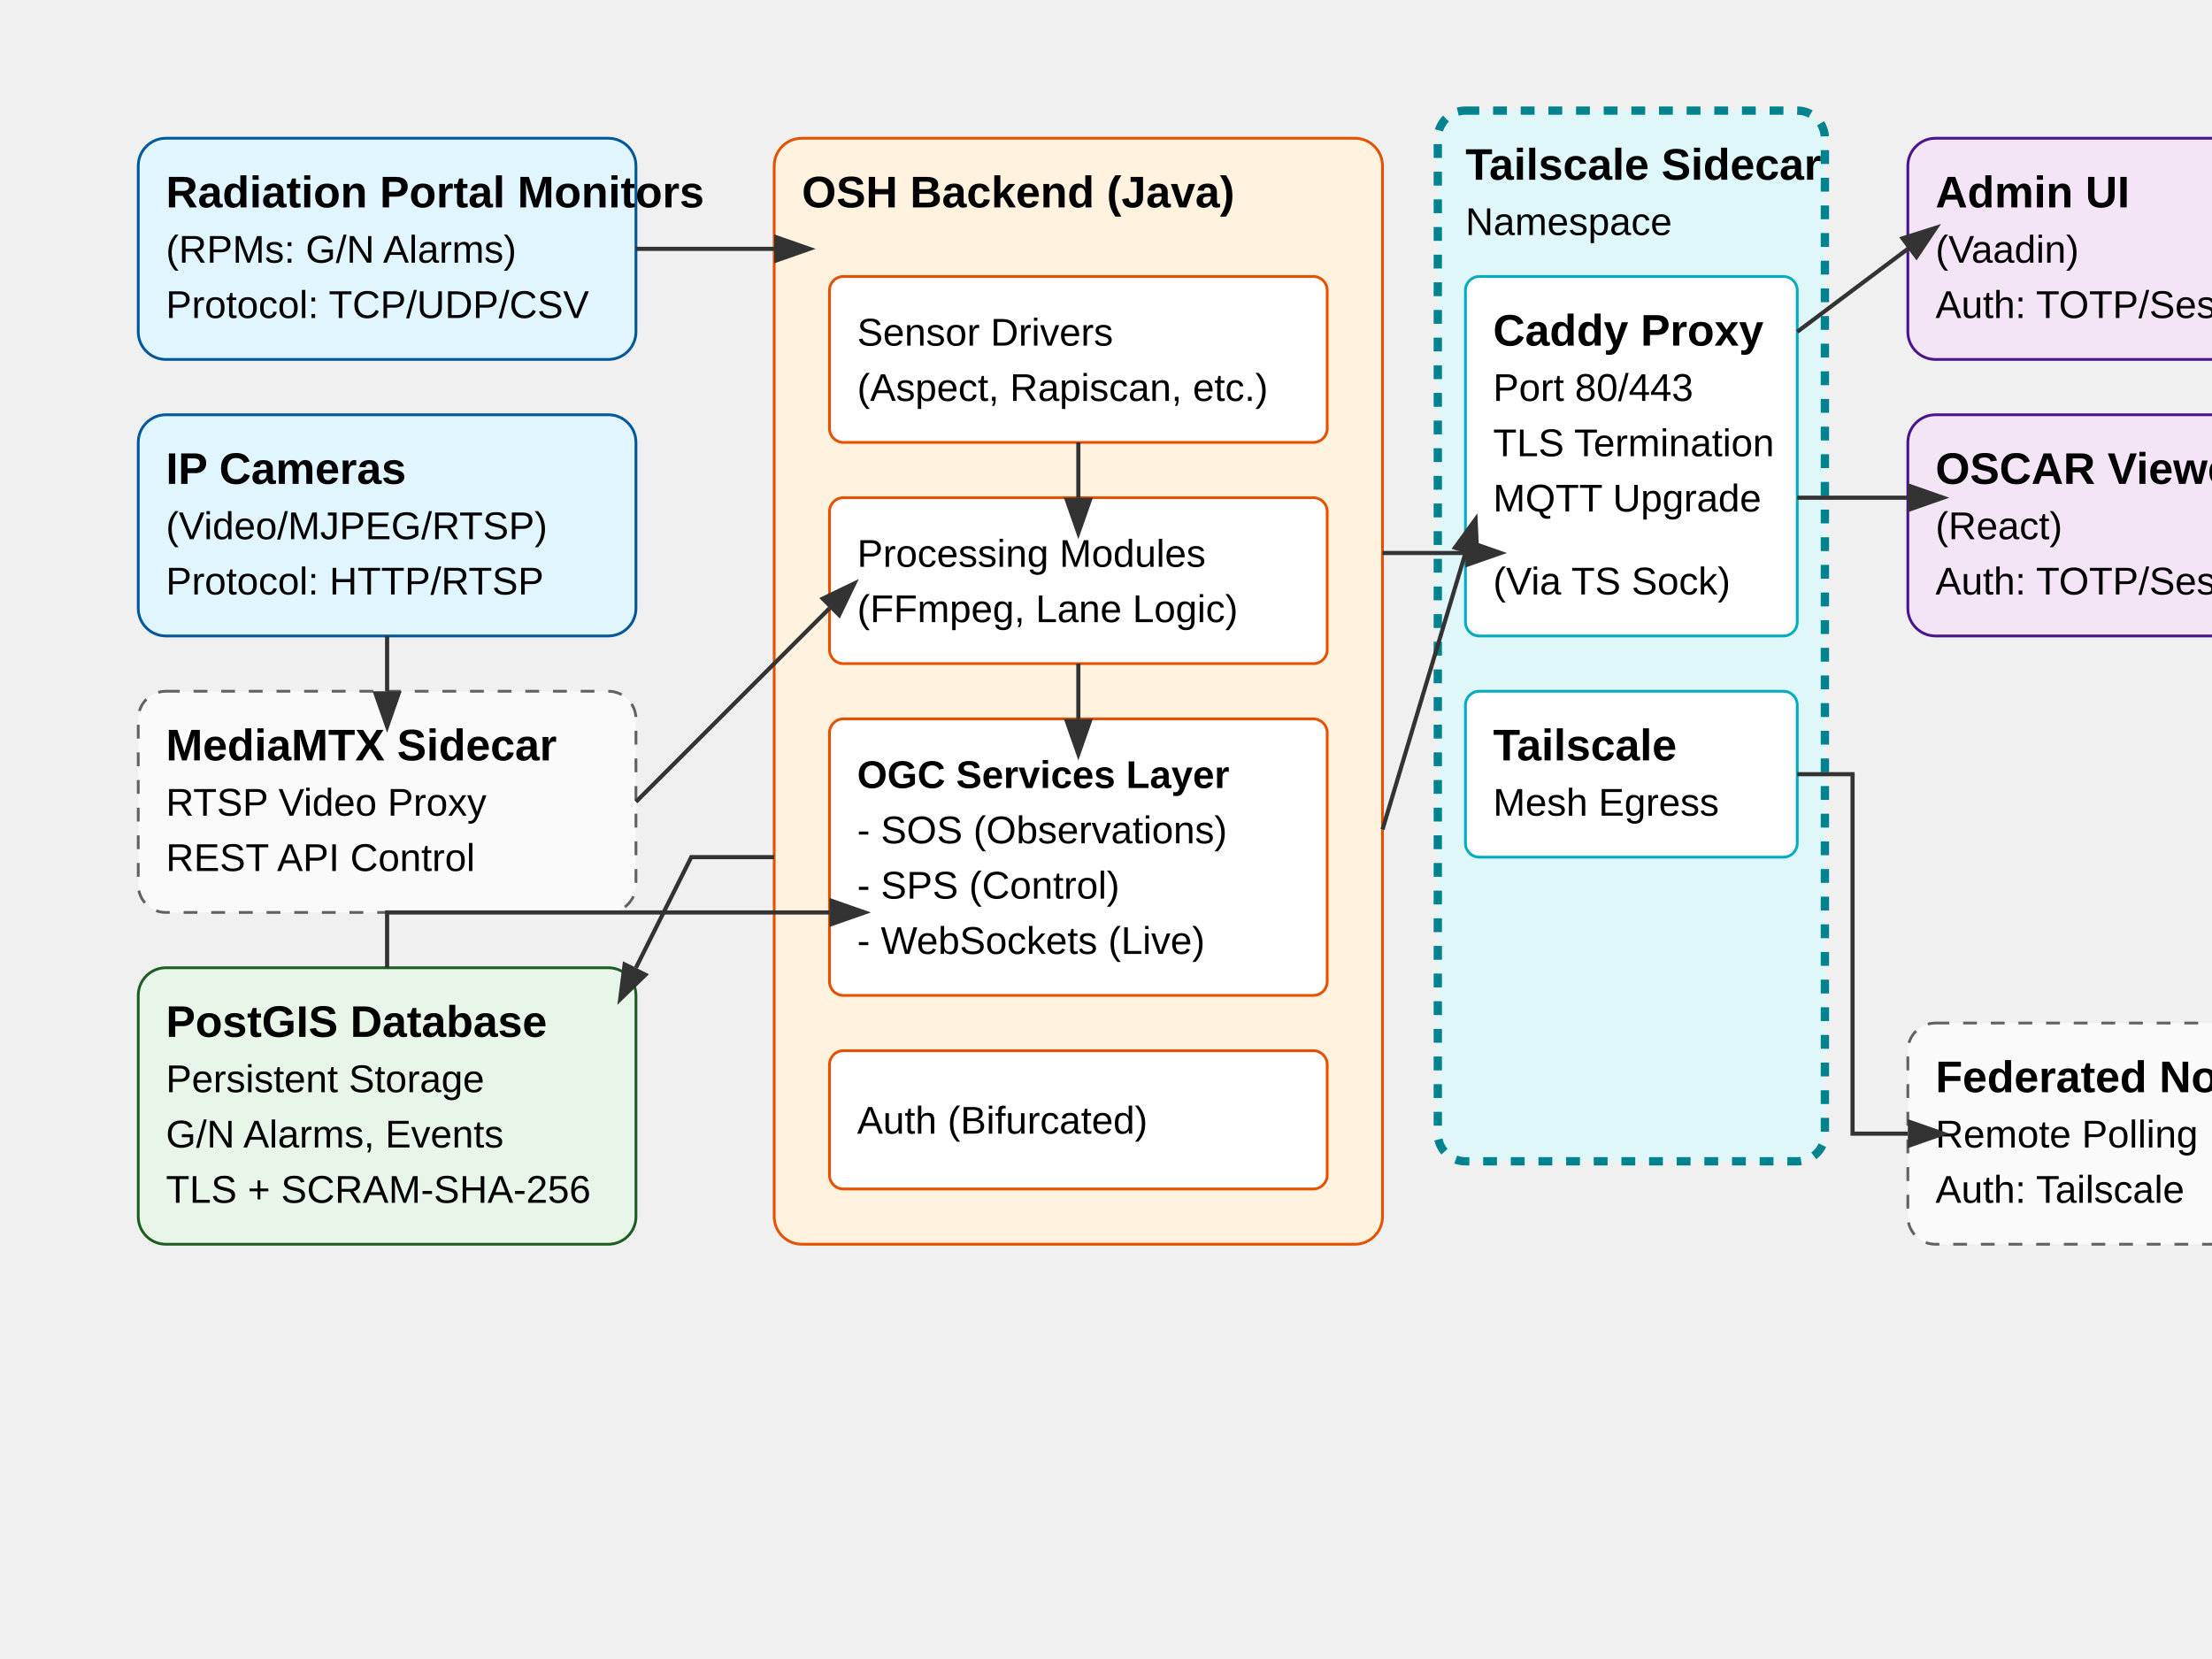
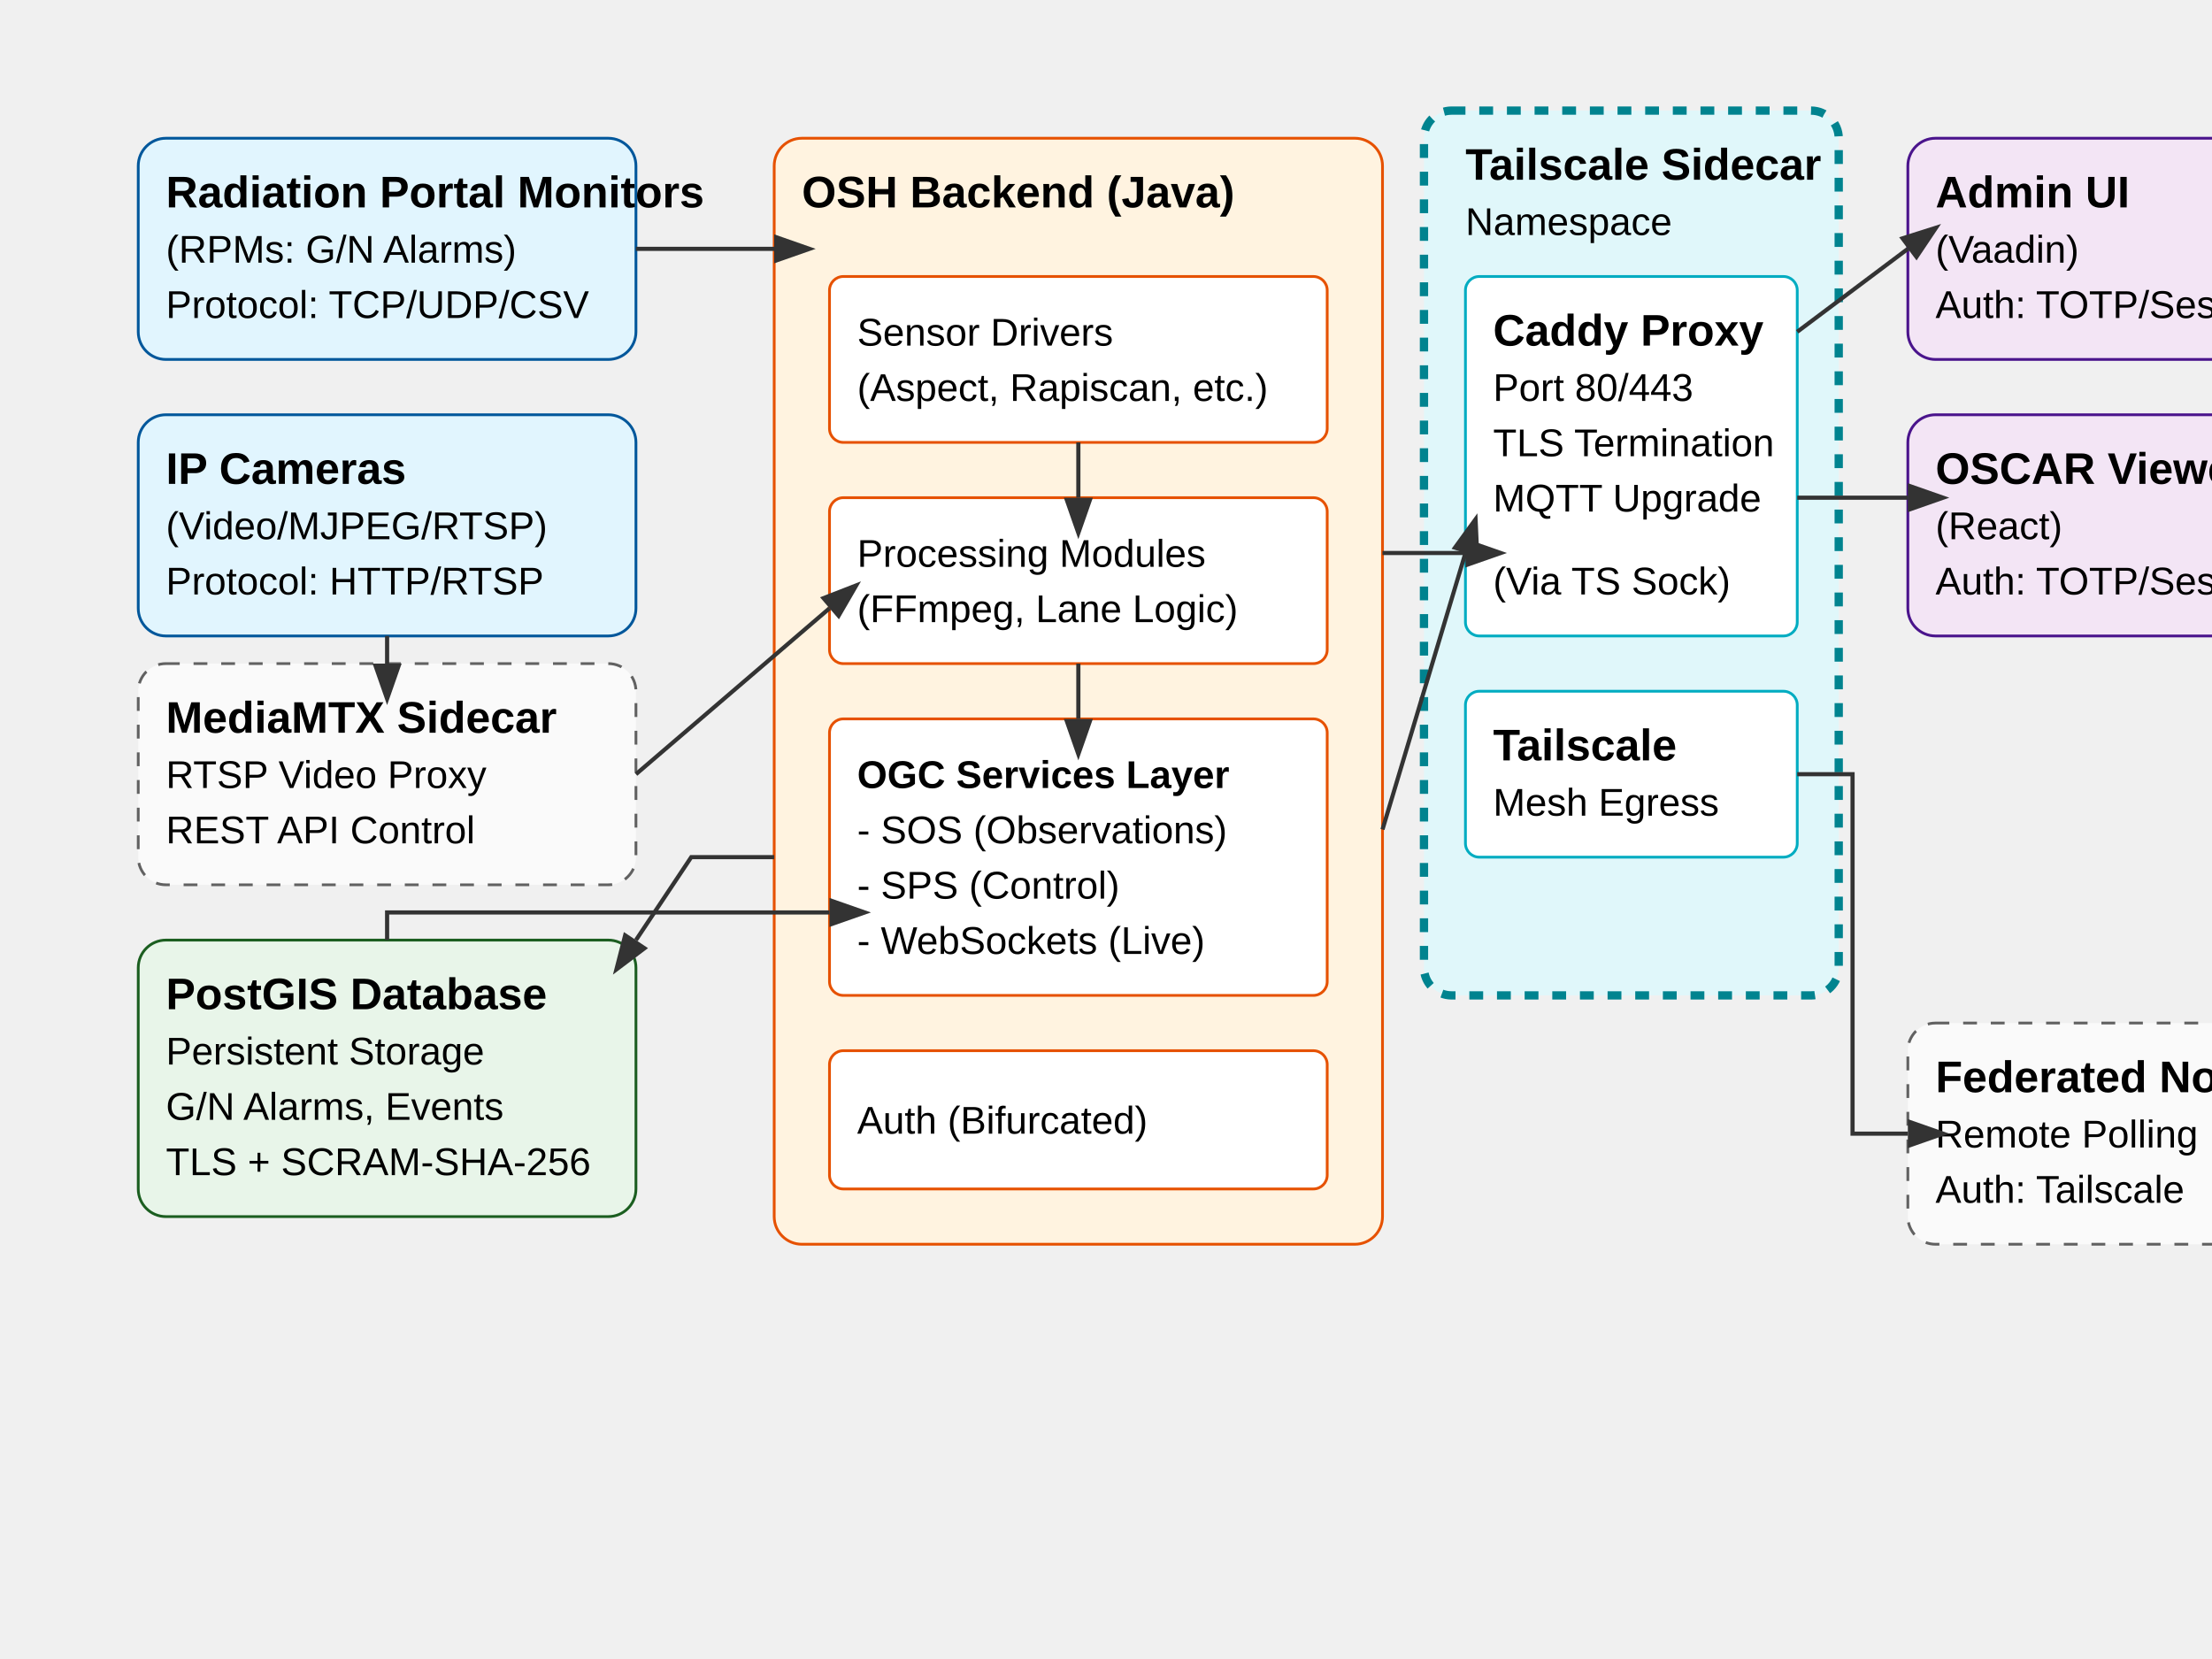
<svg xmlns="http://www.w3.org/2000/svg" width="800" height="600">
  <style>
    .box { fill: #f9f9f9; stroke: #333; stroke-width: 2; }
    .sensor { fill: #e1f5fe; stroke: #01579b; }
    .core { fill: #fff3e0; stroke: #e65100; }
    .db { fill: #e8f5e9; stroke: #1b5e20; }
    .ui { fill: #f3e5f5; stroke: #4a148c; }
    .ext { fill: #fafafa; stroke: #616161; stroke-dasharray: 5,5; }
    text { font-family: Arial, sans-serif; font-size: 14px; }
    .title { font-weight: bold; font-size: 16px; }
    .arrow { stroke: #333; stroke-width: 1.5; fill: none; marker-end: url(#arrowhead); }
  </style>
  <defs>
    <marker id="arrowhead" markerWidth="10" markerHeight="7" refX="0" refY="3.5" orient="auto">
      <polygon points="0 0, 10 3.5, 0 7" fill="#333" />
    </marker>
  </defs>
  <rect x="50" y="50" width="180" height="80" rx="10" class="sensor" />
  <text x="60" y="75" class="title">Radiation Portal Monitors</text>
  <text x="60" y="95">(RPMs: G/N Alarms)</text>
  <text x="60" y="115">Protocol: TCP/UDP/CSV</text>
  <rect x="50" y="150" width="180" height="80" rx="10" class="sensor" />
  <text x="60" y="175" class="title">IP Cameras</text>
  <text x="60" y="195">(Video/MJPEG/RTSP)</text>
  <text x="60" y="215">Protocol: HTTP/RTSP</text>
-   <rect x="50" y="250" width="180" height="80" rx="10" class="ext" />
-   <text x="60" y="275" class="title">MediaMTX Sidecar</text>
-   <text x="60" y="295">RTSP Video Proxy</text>
-   <text x="60" y="315">REST API Control</text>
+   <rect x="50" y="240" width="180" height="80" rx="10" class="ext" />
+   <text x="60" y="265" class="title">MediaMTX Sidecar</text>
+   <text x="60" y="285">RTSP Video Proxy</text>
+   <text x="60" y="305">REST API Control</text>
  <rect x="280" y="50" width="220" height="400" rx="10" class="core" />
  <text x="290" y="75" class="title">OSH Backend (Java)</text>
  <rect x="300" y="100" width="180" height="60" rx="5" fill="#fff" stroke="#e65100" />
  <text x="310" y="125">Sensor Drivers</text>
  <text x="310" y="145">(Aspect, Rapiscan, etc.)</text>
  <rect x="300" y="180" width="180" height="60" rx="5" fill="#fff" stroke="#e65100" />
  <text x="310" y="205">Processing Modules</text>
  <text x="310" y="225">(FFmpeg, Lane Logic)</text>
  <rect x="300" y="260" width="180" height="100" rx="5" fill="#fff" stroke="#e65100" />
  <text x="310" y="285" style="font-weight:bold">OGC Services Layer</text>
  <text x="310" y="305">- SOS (Observations)</text>
  <text x="310" y="325">- SPS (Control)</text>
  <text x="310" y="345">- WebSockets (Live)</text>
  <rect x="300" y="380" width="180" height="50" rx="5" fill="#fff" stroke="#e65100" />
  <text x="310" y="410">Auth (Bifurcated)</text>
-   <rect x="50" y="350" width="180" height="100" rx="10" class="db" />
-   <text x="60" y="375" class="title">PostGIS Database</text>
-   <text x="60" y="395">Persistent Storage</text>
-   <text x="60" y="415">G/N Alarms, Events</text>
-   <text x="60" y="435">TLS + SCRAM-SHA-256</text>
-   <rect x="520" y="40" width="140" height="380" rx="10" class="ext" style="fill:#e0f7fa; stroke:#00838f; stroke-width:3" />
+   <rect x="50" y="340" width="180" height="100" rx="10" class="db" />
+   <text x="60" y="365" class="title">PostGIS Database</text>
+   <text x="60" y="385">Persistent Storage</text>
+   <text x="60" y="405">G/N Alarms, Events</text>
+   <text x="60" y="425">TLS + SCRAM-SHA-256</text>
+   <rect x="515" y="40" width="150" height="320" rx="10" class="ext" style="fill:#e0f7fa; stroke:#00838f; stroke-width:3" />
  <text x="530" y="65" class="title">Tailscale Sidecar</text>
  <text x="530" y="85">Namespace</text>
  <rect x="530" y="100" width="120" height="130" rx="5" class="ui" style="stroke:#00acc1; fill:#ffffff" />
  <text x="540" y="125" class="title">Caddy Proxy</text>
  <text x="540" y="145">Port 80/443</text>
  <text x="540" y="165">TLS Termination</text>
  <text x="540" y="185">MQTT Upgrade</text>
  <text x="540" y="215">(Via TS Sock)</text>
  <rect x="530" y="250" width="120" height="60" rx="5" class="ui" style="stroke:#00acc1; fill:#ffffff" />
  <text x="540" y="275" class="title">Tailscale</text>
  <text x="540" y="295">Mesh Egress</text>
  <rect x="690" y="50" width="160" height="80" rx="10" class="ui" />
  <text x="700" y="75" class="title">Admin UI</text>
  <text x="700" y="95">(Vaadin)</text>
  <text x="700" y="115">Auth: TOTP/Session</text>
  <rect x="690" y="150" width="160" height="80" rx="10" class="ui" />
  <text x="700" y="175" class="title">OSCAR Viewer</text>
  <text x="700" y="195">(React)</text>
  <text x="700" y="215">Auth: TOTP/Session</text>
  <rect x="690" y="370" width="160" height="80" rx="10" class="ext" />
  <text x="700" y="395" class="title">Federated Nodes</text>
  <text x="700" y="415">Remote Polling</text>
  <text x="700" y="435">Auth: Tailscale</text>
  <path d="M 230 90 L 280 90" class="arrow" />
-   <path d="M 140 230 L 140 250" class="arrow" />
-   <path d="M 230 290 L 300 220" class="arrow" />
+   <path d="M 140 230 L 140 240" class="arrow" />
+   <path d="M 230 280 L 300 220" class="arrow" />
  <path d="M 390 160 L 390 180" class="arrow" />
  <path d="M 390 240 L 390 260" class="arrow" />
-   <path d="M 280 310 L 250 310 L 230 350" class="arrow" />
-   <path d="M 140 350 L 140 330 L 300 330" class="arrow" />
+   <path d="M 280 310 L 250 310 L 230 340" class="arrow" />
+   <path d="M 140 340 L 140 330 L 300 330" class="arrow" />
  <path d="M 500 200 L 530 200" class="arrow" />
  <path d="M 500 300 L 530 200" class="arrow" />
  <path d="M 650 120 L 690 90" class="arrow" />
  <path d="M 650 180 L 690 180" class="arrow" />
  <path d="M 650 280 L 670 280 L 670 410 L 690 410" class="arrow" />
</svg>
